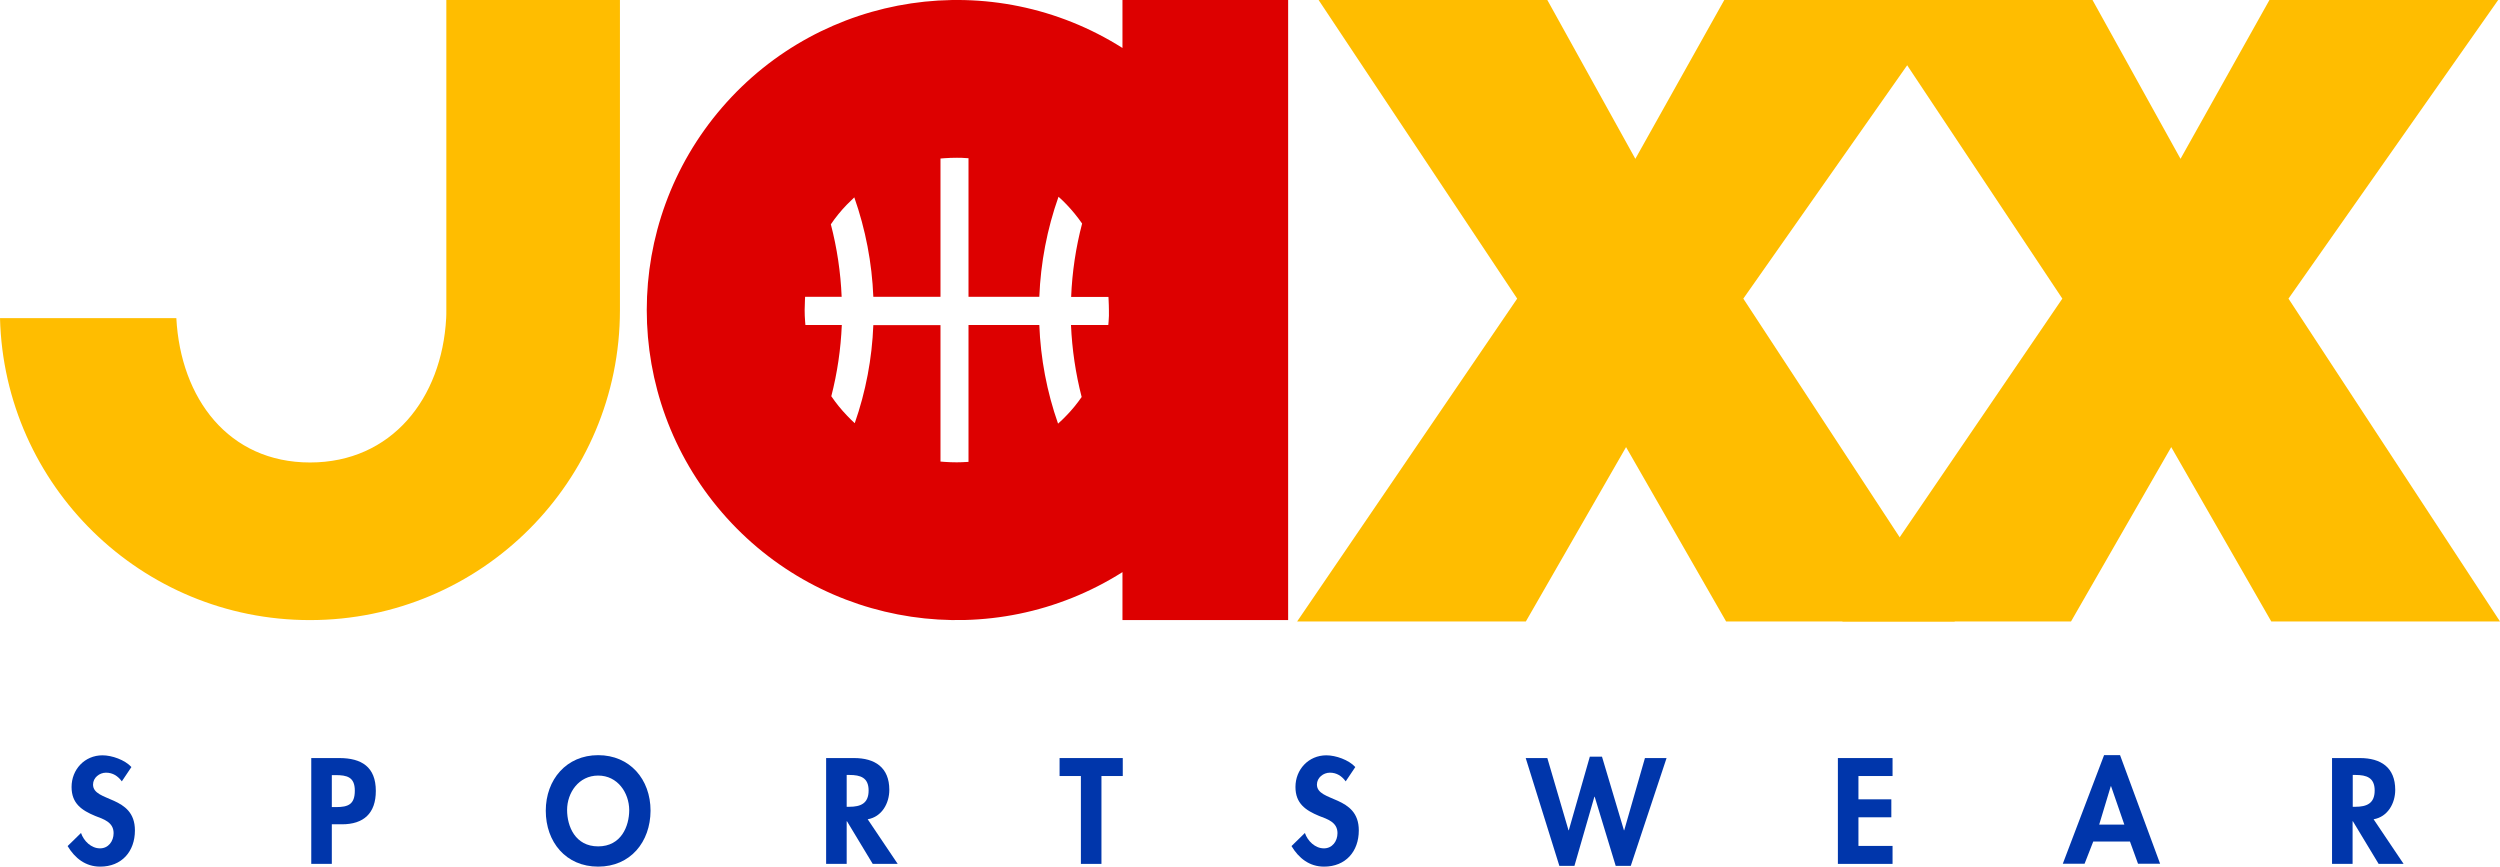
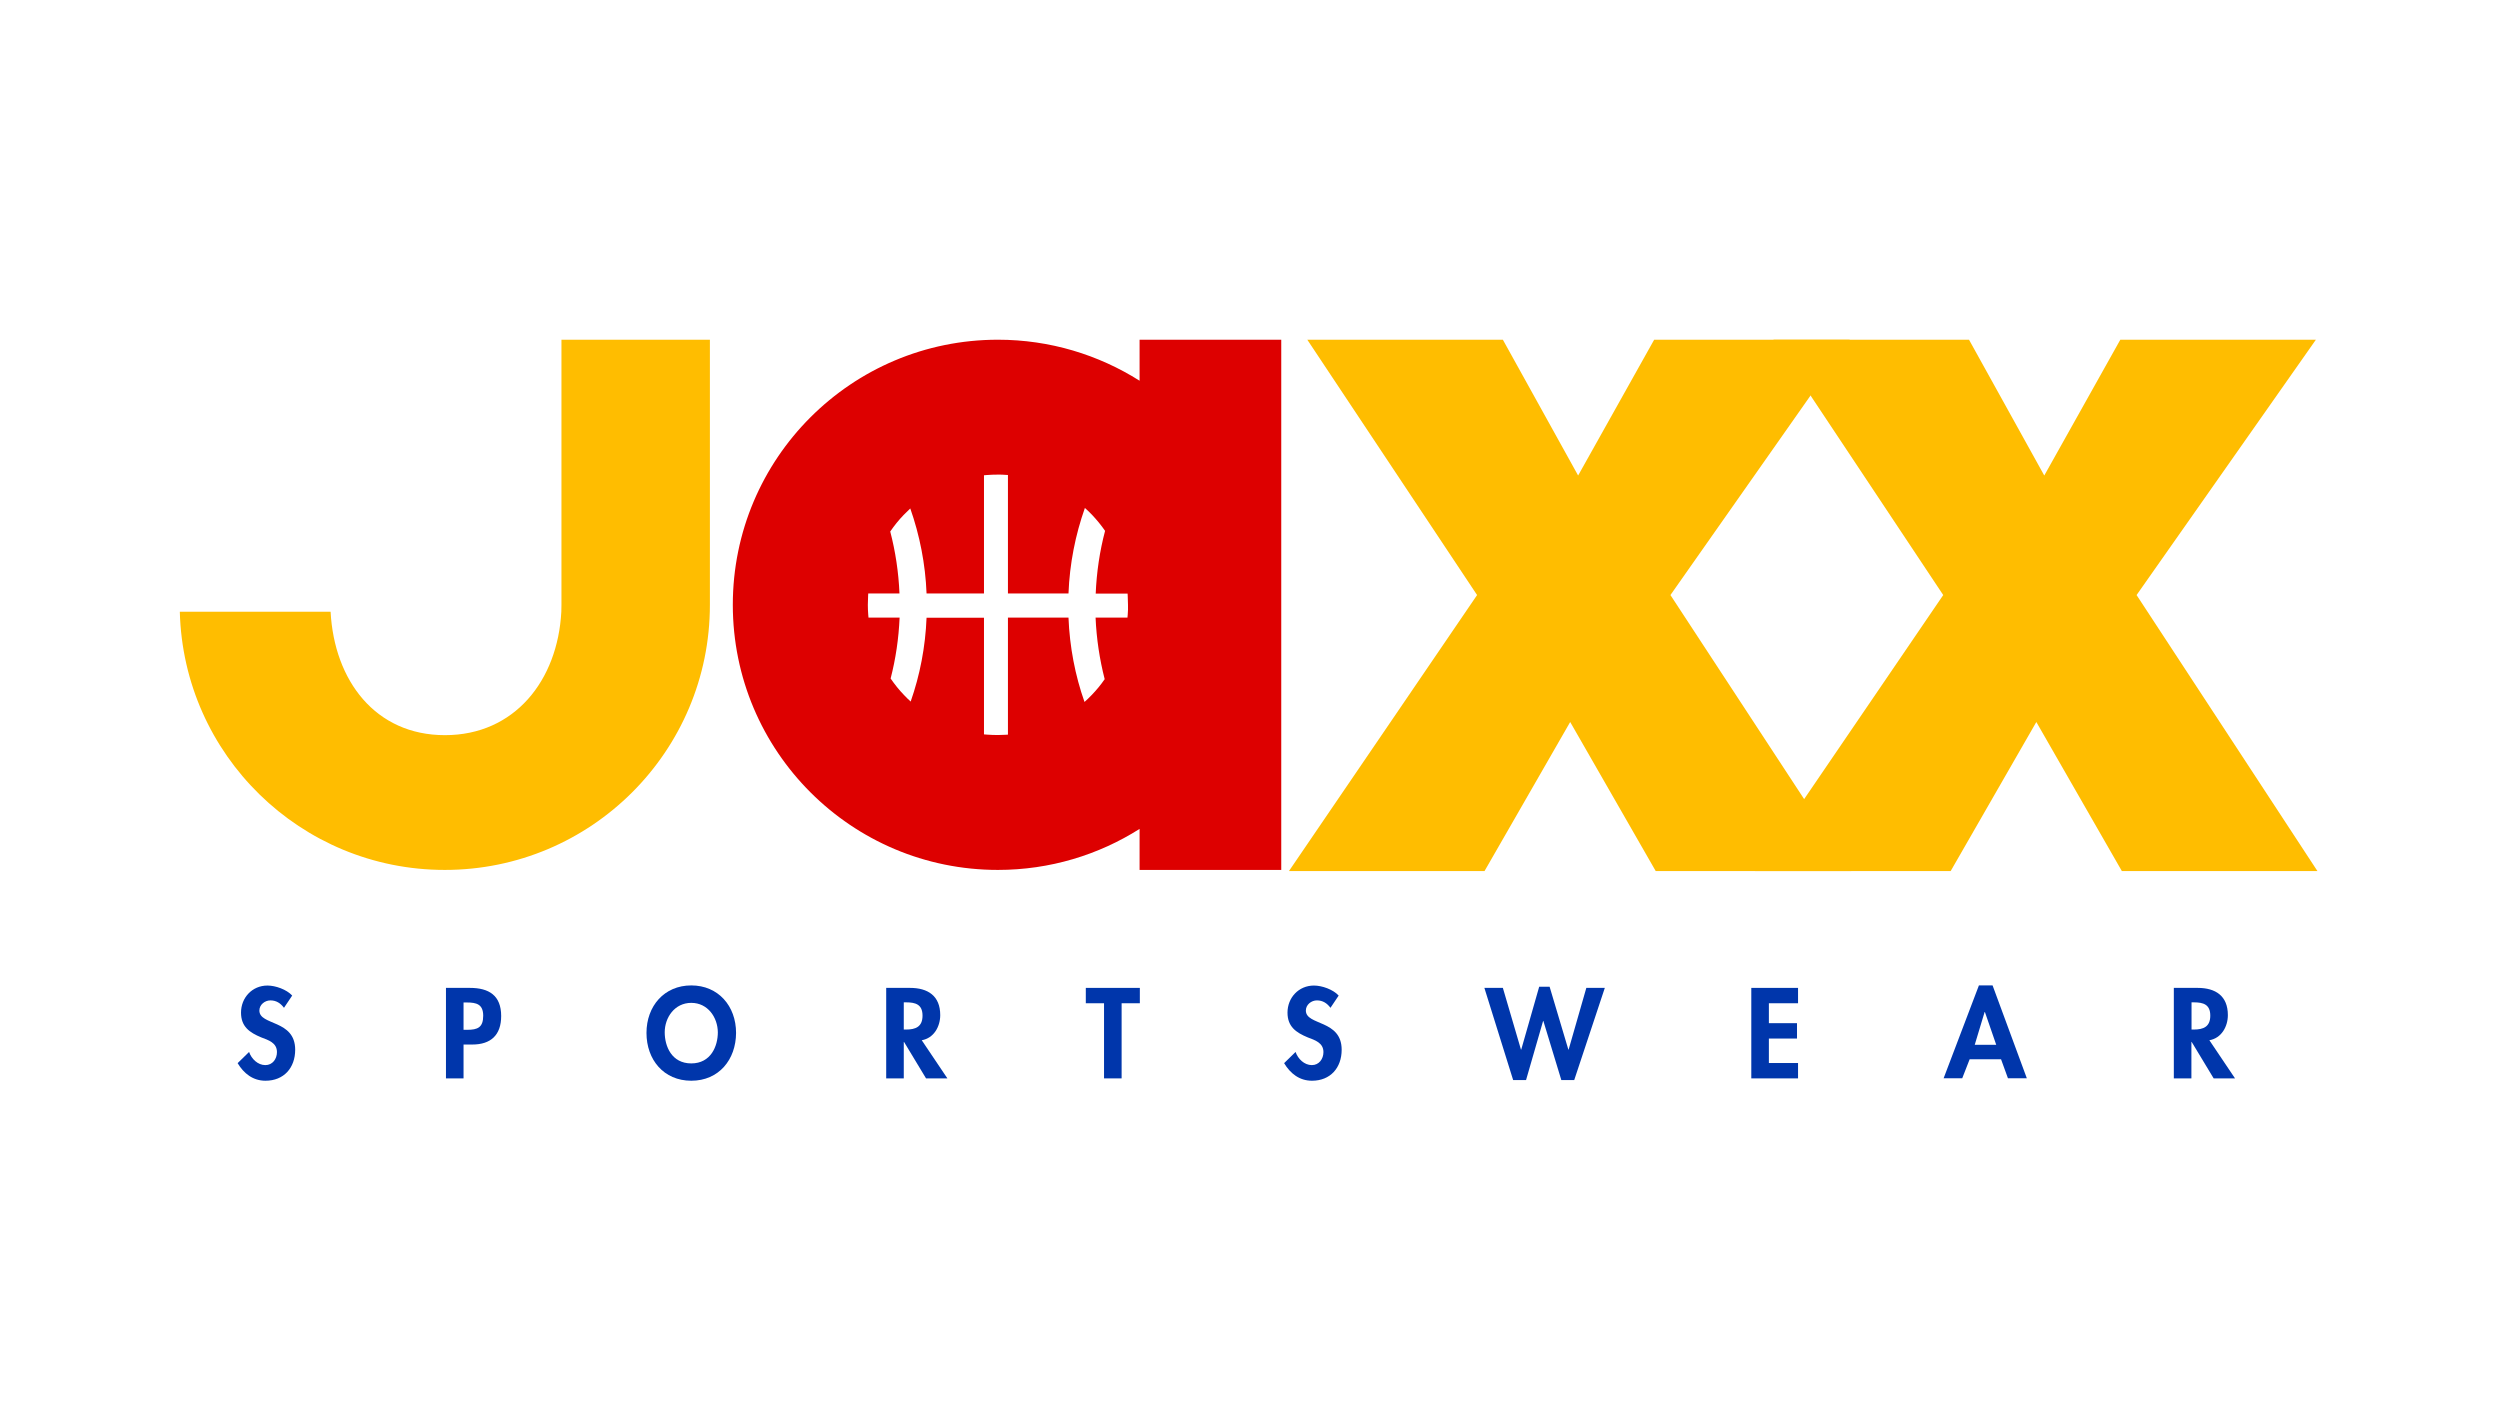
- <svg xmlns="http://www.w3.org/2000/svg" viewBox="0 0 1641.7 569.1">
-   <g transform="translate(-138.1 -260.9)">
-     <g fill="#0036ab">
-       <path d="m218.1 774c-2.6-3.5-5.9-5.7-10.4-5.7-4.3 0-8.5 3.3-8.5 7.8 0 11.7 27.5 6.8 27.5 30.1 0 13.9-8.7 23.8-22.8 23.8-9.6 0-16.6-5.5-21.4-13.5l8.8-8.6c1.8 5.3 6.7 10.1 12.5 10.1 5.5 0 8.9-4.7 8.9-10 0-7.2-6.6-9.2-12.1-11.3-8.9-3.7-15.5-8.2-15.5-19 0-11.5 8.6-20.8 20.3-20.8 6.2 0 14.7 3 19 7.7z" />
-       <path d="m356 828.2h-13.5v-69.5h18.4c14.6 0 24 5.8 24 21.6 0 14.7-8 21.9-22.2 21.9h-6.7zm0-37.3h2.8c8 0 12.3-1.8 12.3-10.8s-5.2-10.2-12.7-10.2h-2.4z" />
-       <path d="m530.9 830c-21.2 0-34.4-16.2-34.4-36.7s13.6-36.5 34.4-36.5 34.4 15.8 34.4 36.5c-.1 20.5-13.2 36.7-34.4 36.7zm0-59.8c-12.8 0-20.4 11.3-20.4 22.6 0 10.7 5.3 23.9 20.4 23.9s20.4-13.2 20.4-23.9c-.1-11.3-7.6-22.6-20.4-22.6z" />
-       <path d="m727.6 828.2h-16.4l-16.9-28h-.2v28h-13.5v-69.5h18.3c13.7 0 23.2 6.1 23.2 20.9 0 8.8-4.9 17.7-14.2 19.3zm-33.5-37.5h1.7c7.5 0 12.7-2.2 12.7-10.7s-5.4-10.2-12.6-10.2h-1.8z" />
-       <path d="m861.4 828.2h-13.5v-57.7h-14v-11.8h41.5v11.8h-14z" />
-       <path d="m1021.8 774c-2.6-3.5-5.9-5.7-10.4-5.7-4.3 0-8.5 3.3-8.5 7.8 0 11.7 27.5 6.8 27.5 30.1 0 13.9-8.7 23.8-22.8 23.8-9.6 0-16.6-5.5-21.4-13.5l8.8-8.6c1.8 5.3 6.7 10.1 12.5 10.1 5.5 0 8.9-4.7 8.9-10 0-7.2-6.6-9.2-12.1-11.3-8.9-3.7-15.5-8.2-15.5-19 0-11.5 8.6-20.8 20.3-20.8 6.2 0 14.7 3 19 7.7z" />
-       <path d="m1168.1 806.1h.2l13.8-48.3h8l14.4 48.3h.2l13.6-47.4h14.2l-23.5 70.8h-9.9l-13.8-45.4h-.2l-13.1 45.4h-9.9l-22.1-70.8h14.2z" />
-       <path d="m1358.5 770.5v15.3h21.6v11.8h-21.6v18.8h22.4v11.8h-35.9v-69.5h35.9v11.8z" />
-       <path d="m1512.7 813.5-5.7 14.6h-14.3l27.1-71.3h10.5l26.3 71.3h-14.5l-5.3-14.6zm11.7-36.3h-.2l-7.6 25.2h16.5z" />
-       <path d="m1716.5 828.2h-16.4l-16.9-28h-.2v28h-13.5v-69.5h18.3c13.7 0 23.2 6.1 23.2 20.9 0 8.8-4.9 17.7-14.2 19.3zm-33.4-37.5h1.7c7.5 0 12.7-2.2 12.7-10.7s-5.4-10.2-12.6-10.2h-1.8z" />
-     </g>
-     <path d="m1140.1 669h-150.2l144.5-212-130.4-196.1h150.2l57.8 104.3 58.4-104.3h150.2l-137.7 196.1 138.9 212h-150.2l-65.7-114.5z" fill="#ffbd00" />
-     <path d="m1498.1 669h-150.2l144.5-212-130.4-196.1h150.2l57.8 104.3 58.4-104.3h150.2l-137.7 196.1 138.9 212h-150.2l-65.7-114.5z" fill="#ffbd00" />
-     <path d="m875.2 260.9v31.5a203.6 203.6 0 1 0 0 344.2v31.5h108.8v-407.2zm-9.1 211.1a17.85 17.85 0 0 1 -.2 2.3h-24.5a229.7 229.7 0 0 0 7 47.3 93.4 93.4 0 0 1 -10.2 12.4c-1.7 1.8-3.5 3.5-5.3 5.1a220.93 220.93 0 0 1 -12.3-64.8h-46.5v89.9a10.87 10.87 0 0 1 -1.8.1c-2 .1-3.9.2-5.9.2-2.8 0-5.5-.1-8.2-.3-.8-.1-1.7-.1-2.5-.2v-89.6h-44.1a221.47 221.47 0 0 1 -12.2 64.4c-1.8-1.6-3.5-3.3-5.1-5a96.88 96.88 0 0 1 -10.3-12.7 225.86 225.86 0 0 0 6.9-46.8h-23.9c-.1-.8-.1-1.5-.2-2.3q-.3-3.75-.3-7.5c0-2.2.1-4.5.2-6.7 0-.7.1-1.4.1-2h24a226 226 0 0 0 -7.1-47.6 96.88 96.88 0 0 1 10.3-12.7c1.7-1.7 3.4-3.4 5.1-5a223.78 223.78 0 0 1 12.5 65.3h44.1v-90.8a21.05 21.05 0 0 1 2.5-.2c2.7-.2 5.5-.3 8.2-.3a57.18 57.18 0 0 1 5.9.2c.6 0 1.2.1 1.8.1v91h46.5a223.26 223.26 0 0 1 12.6-65.7c1.8 1.6 3.6 3.3 5.3 5.1a102.93 102.93 0 0 1 10.2 12.5 225.22 225.22 0 0 0 -7.2 48.2h24.5c0 .7.1 1.4.1 2 .1 2.2.2 4.4.2 6.7a61.51 61.51 0 0 1 -.2 7.4z" fill="#d00" />
-     <path d="m545.2 260.9v203.6c0 112.5-91.2 203.6-203.6 203.6-110.7 0-200.7-88.3-203.5-198.3h115.8c2.8 52.8 34.3 94.8 87.8 94.8s86.6-42 89.4-94.8c.1-1.7.1-3.5.1-5.3v-203.6z" fill="#ffbd00" />
+ <svg xmlns="http://www.w3.org/2000/svg" enable-background="new 0 0 1920 1080" viewBox="0 0 1920 1080">
+   <g fill="#0036ab">
+     <path d="m218.1 774c-2.6-3.5-5.9-5.7-10.4-5.7-4.3 0-8.5 3.3-8.5 7.8 0 11.7 27.5 6.8 27.5 30.1 0 13.9-8.7 23.8-22.8 23.8-9.6 0-16.6-5.5-21.4-13.5l8.8-8.6c1.8 5.3 6.7 10.1 12.5 10.1 5.5 0 8.9-4.7 8.9-10 0-7.2-6.6-9.2-12.1-11.3-8.9-3.7-15.5-8.2-15.5-19 0-11.5 8.6-20.8 20.3-20.8 6.2 0 14.7 3 19 7.7z" />
+     <path d="m356 828.2h-13.5v-69.5h18.4c14.6 0 24 5.8 24 21.6 0 14.7-8 21.9-22.2 21.9h-6.7zm0-37.3h2.8c8 0 12.3-1.8 12.3-10.8 0-8.9-5.2-10.2-12.7-10.2h-2.4z" />
+     <path d="m530.9 830c-21.2 0-34.4-16.2-34.4-36.7 0-20.6 13.6-36.5 34.4-36.5 20.7 0 34.4 15.8 34.4 36.5-.1 20.5-13.2 36.7-34.4 36.7zm0-59.8c-12.8 0-20.4 11.3-20.4 22.6 0 10.7 5.3 23.9 20.4 23.9 15 0 20.4-13.2 20.4-23.9-.1-11.3-7.6-22.6-20.4-22.6z" />
+     <path d="m727.6 828.2h-16.4l-16.9-28h-.2v28h-13.5v-69.5h18.3c13.7 0 23.2 6.1 23.2 20.9 0 8.8-4.9 17.7-14.2 19.3zm-33.5-37.5h1.7c7.5 0 12.7-2.2 12.7-10.7 0-8.6-5.4-10.2-12.6-10.2h-1.8z" />
+     <path d="m861.4 828.2h-13.5v-57.7h-14v-11.8h41.5v11.8h-14z" />
+     <path d="m1021.8 774c-2.6-3.5-5.9-5.7-10.4-5.7-4.3 0-8.5 3.3-8.5 7.8 0 11.7 27.5 6.8 27.5 30.1 0 13.9-8.7 23.8-22.8 23.8-9.6 0-16.6-5.5-21.4-13.5l8.8-8.6c1.8 5.3 6.7 10.1 12.5 10.1 5.5 0 8.9-4.7 8.9-10 0-7.2-6.6-9.2-12.1-11.3-8.9-3.7-15.5-8.2-15.5-19 0-11.5 8.6-20.8 20.3-20.8 6.2 0 14.7 3 19 7.7z" />
+     <path d="m1168.1 806.1h.2l13.8-48.3h8l14.4 48.3h.2l13.6-47.4h14.2l-23.5 70.8h-9.9l-13.8-45.4h-.2l-13.1 45.4h-9.9l-22.1-70.8h14.2z" />
+     <path d="m1358.5 770.5v15.3h21.6v11.8h-21.6v18.8h22.4v11.8h-35.9v-69.5h35.9v11.8z" />
+     <path d="m1512.7 813.5-5.7 14.6h-14.3l27.1-71.3h10.5l26.3 71.3h-14.5l-5.3-14.6zm11.7-36.3h-.2l-7.6 25.2h16.5z" />
+     <path d="m1716.5 828.2h-16.4l-16.9-28h-.2v28h-13.5v-69.5h18.3c13.7 0 23.2 6.1 23.2 20.9 0 8.8-4.9 17.7-14.2 19.3zm-33.4-37.5h1.7c7.5 0 12.7-2.2 12.7-10.7 0-8.6-5.4-10.2-12.6-10.2h-1.8z" />
  </g>
+   <path d="m1140.1 669h-150.2l144.5-212-130.4-196.1h150.2l57.8 104.3 58.4-104.3h150.2l-137.7 196.1 138.9 212h-150.2l-65.7-114.5z" fill="#ffbd00" />
+   <path d="m1498.1 669h-150.2l144.5-212-130.4-196.1h150.2l57.8 104.3 58.4-104.3h150.2l-137.7 196.1 138.9 212h-150.2l-65.7-114.5z" fill="#ffbd00" />
+   <path d="m875.2 260.9v31.5c-31.5-19.9-68.8-31.5-108.8-31.5-112.5 0-203.6 91.1-203.6 203.6s91.1 203.6 203.6 203.6c40 0 77.4-11.6 108.8-31.5v31.5h108.8v-407.2zm-9.1 211.1c0 .8-.1 1.5-.2 2.3h-24.5c.7 16.3 3.1 32.1 7 47.3-3 4.4-6.5 8.6-10.2 12.4-1.7 1.8-3.5 3.5-5.3 5.1-7.2-20.4-11.4-42.2-12.3-64.8h-46.5v89.9c-.6.1-1.2.1-1.8.1-2 .1-3.9.2-5.9.2-2.8 0-5.5-.1-8.2-.3-.8-.1-1.7-.1-2.5-.2v-89.6h-44.1c-.9 22.5-5.1 44.1-12.2 64.4-1.8-1.6-3.5-3.3-5.1-5-3.8-3.9-7.2-8.2-10.3-12.7 3.9-15.1 6.2-30.7 6.9-46.8h-23.9c-.1-.8-.1-1.5-.2-2.3-.2-2.5-.3-5-.3-7.5 0-2.2.1-4.5.2-6.7 0-.7.1-1.4.1-2h24c-.7-16.4-3.1-32.3-7.1-47.6 3.1-4.5 6.5-8.8 10.3-12.7 1.7-1.7 3.4-3.4 5.1-5 7.2 20.5 11.6 42.5 12.5 65.3h44.1v-90.8c.8-.1 1.7-.2 2.5-.2 2.7-.2 5.5-.3 8.2-.3 2 0 4 0 5.9.2.6 0 1.2.1 1.8.1v91h46.5c.9-23 5.3-45 12.6-65.7 1.8 1.6 3.6 3.3 5.3 5.1 3.7 3.9 7.1 8 10.2 12.5-4.1 15.5-6.5 31.6-7.2 48.2h24.5c0 .7.1 1.4.1 2 .1 2.2.2 4.4.2 6.7.1 2.4 0 4.9-.2 7.4z" fill="#d00" />
+   <path d="m545.2 260.9v203.6c0 112.5-91.2 203.6-203.6 203.6-110.7 0-200.7-88.3-203.5-198.3h115.8c2.8 52.8 34.3 94.8 87.8 94.8s86.6-42 89.4-94.8c.1-1.7.1-3.5.1-5.3v-203.6z" fill="#ffbd00" />
</svg>
